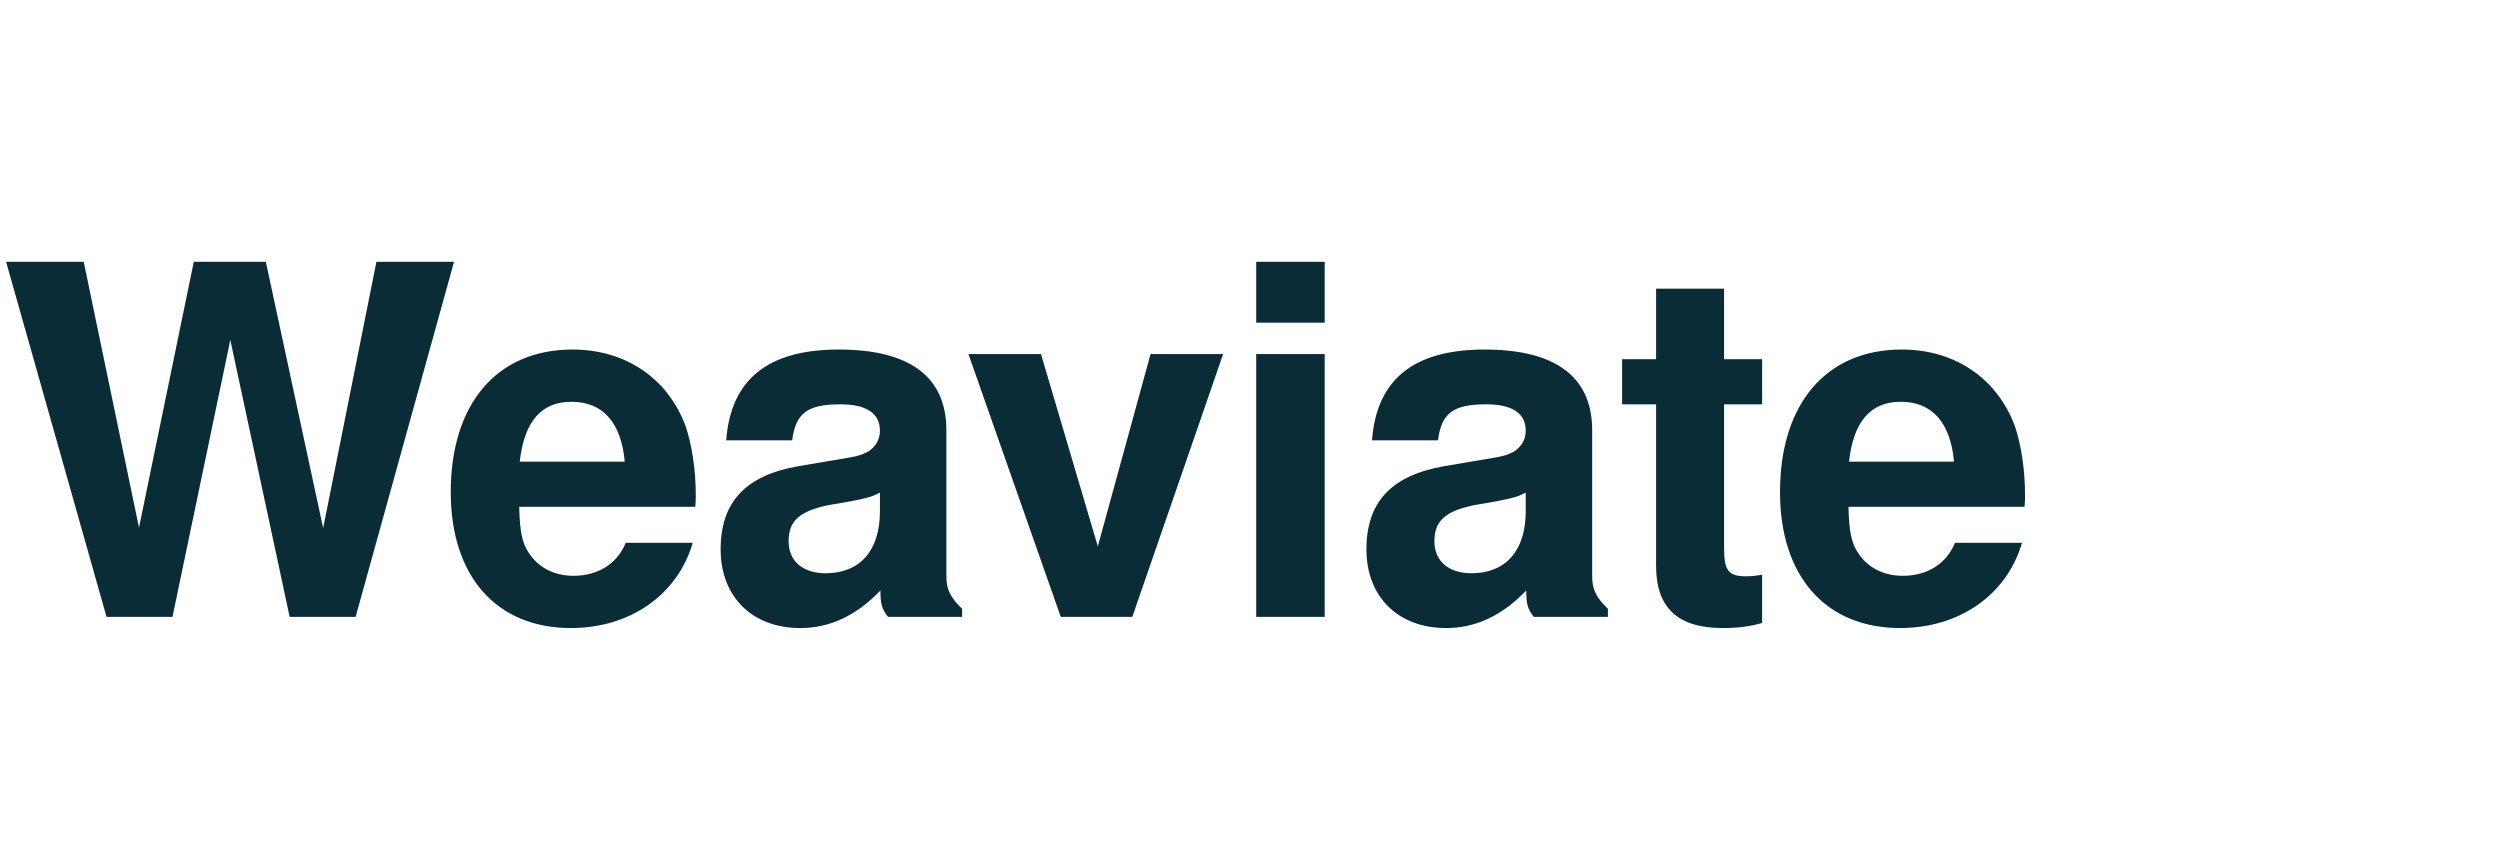
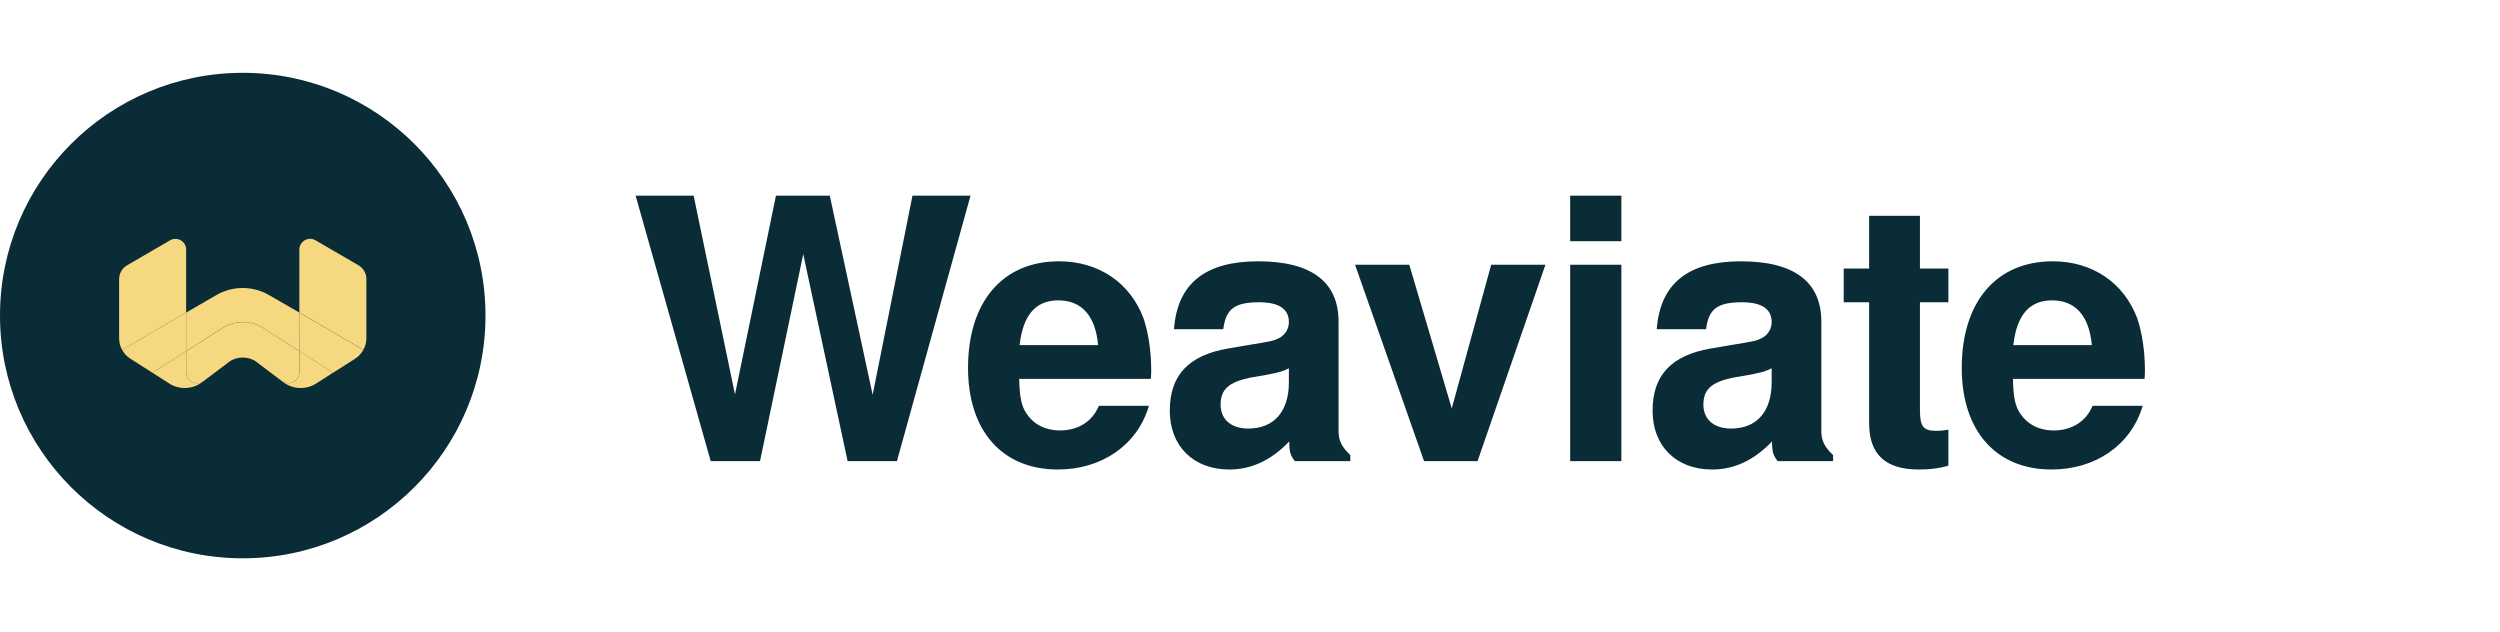
- <svg xmlns="http://www.w3.org/2000/svg" width="77" height="26" viewBox="0 0 77 26" role="img" aria-label="Weaviate">
+ <svg xmlns="http://www.w3.org/2000/svg" width="103" height="26" viewBox="0 0 103 26" role="img" aria-label="Weaviate">
+   <g transform="translate(0 3.0)">
+     <g transform="translate(0.00 0.00) scale(0.20587)">
+       <g fill="#0A2C37">
+         <circle cx="48.58" cy="48.58" r="48.58" />
+       </g>
+       <g fill="#F6D881">
+         <g>
+           <g>
+             <path d="M59.92,55.71v4.22c0,1.3-1.06,2.19-2.2,2.19-.45,0-.95-.15-1.35-.46l-5.08-3.83c-1.49-1.13-3.93-1.13-5.42,0l-5.1,3.85c-.41.31-.86.45-1.31.45-1.14,0-2.2-.9-2.2-2.19v-4.22l7.25-4.63c2.5-1.59,5.69-1.59,8.18,0l7.24,4.63h0Z" />
+             <path d="M59.9,47.97l.02,7.74-7.24-4.63c-2.49-1.59-5.69-1.59-8.18,0l-7.25,4.63v-7.73l6.05-3.5c3.25-1.88,7.26-1.89,10.52-.01l6.08,3.5Z" />
+             <path d="M37.25,59.93c0,1.3,1.07,2.19,2.2,2.19.45,0,.91-.14,1.31-.45l-.32.25c-1.92,1.45-4.54,1.55-6.56.26l-3.38-2.16h0s6.75-4.32,6.75-4.32v4.22h0Z" />
+             <path d="M37.25,47.98v7.73l-6.75,4.31h0s-4.41-2.81-4.41-2.81c-.7-.45-1.27-1.06-1.65-1.78l12.82-7.46Z" />
+             <path d="M57.72,62.12c1.14,0,2.2-.9,2.2-2.19v-4.22s6.73,4.31,6.73,4.31l-3.38,2.16c-2.03,1.29-4.65,1.19-6.56-.26l-.34-.26c.41.31.91.46,1.35.46h0Z" />
+             <path d="M72.72,55.44c-.38.7-.95,1.31-1.64,1.77l-4.43,2.82-6.74-4.31-.02-7.74,12.82,7.47h0Z" />
+             <path d="M73.32,41.29v11.82c0,.83-.21,1.62-.59,2.33l-12.82-7.47v-12.59c0-1.66,1.8-2.7,3.24-1.86l8.57,4.98c.99.58,1.61,1.64,1.61,2.79h0Z" />
+             <path d="M37.25,35.38v12.6l-12.82,7.46c-.38-.7-.59-1.49-.59-2.31v-11.83c0-1.15.61-2.22,1.61-2.79l8.57-4.98c1.44-.84,3.24.2,3.24,1.86Z" />
+           </g>
+         </g>
+       </g>
+     </g>
+   </g>
  <g fill="#0A2C37" font-family="Helvetica Neue, Helvetica, Arial, sans-serif">
-     <text x="0" y="19" font-size="15" font-weight="600" letter-spacing="-.2">Weaviate</text>
+     <text x="26" y="19" font-size="15" font-weight="600" letter-spacing="-.2">Weaviate</text>
  </g>
</svg>
